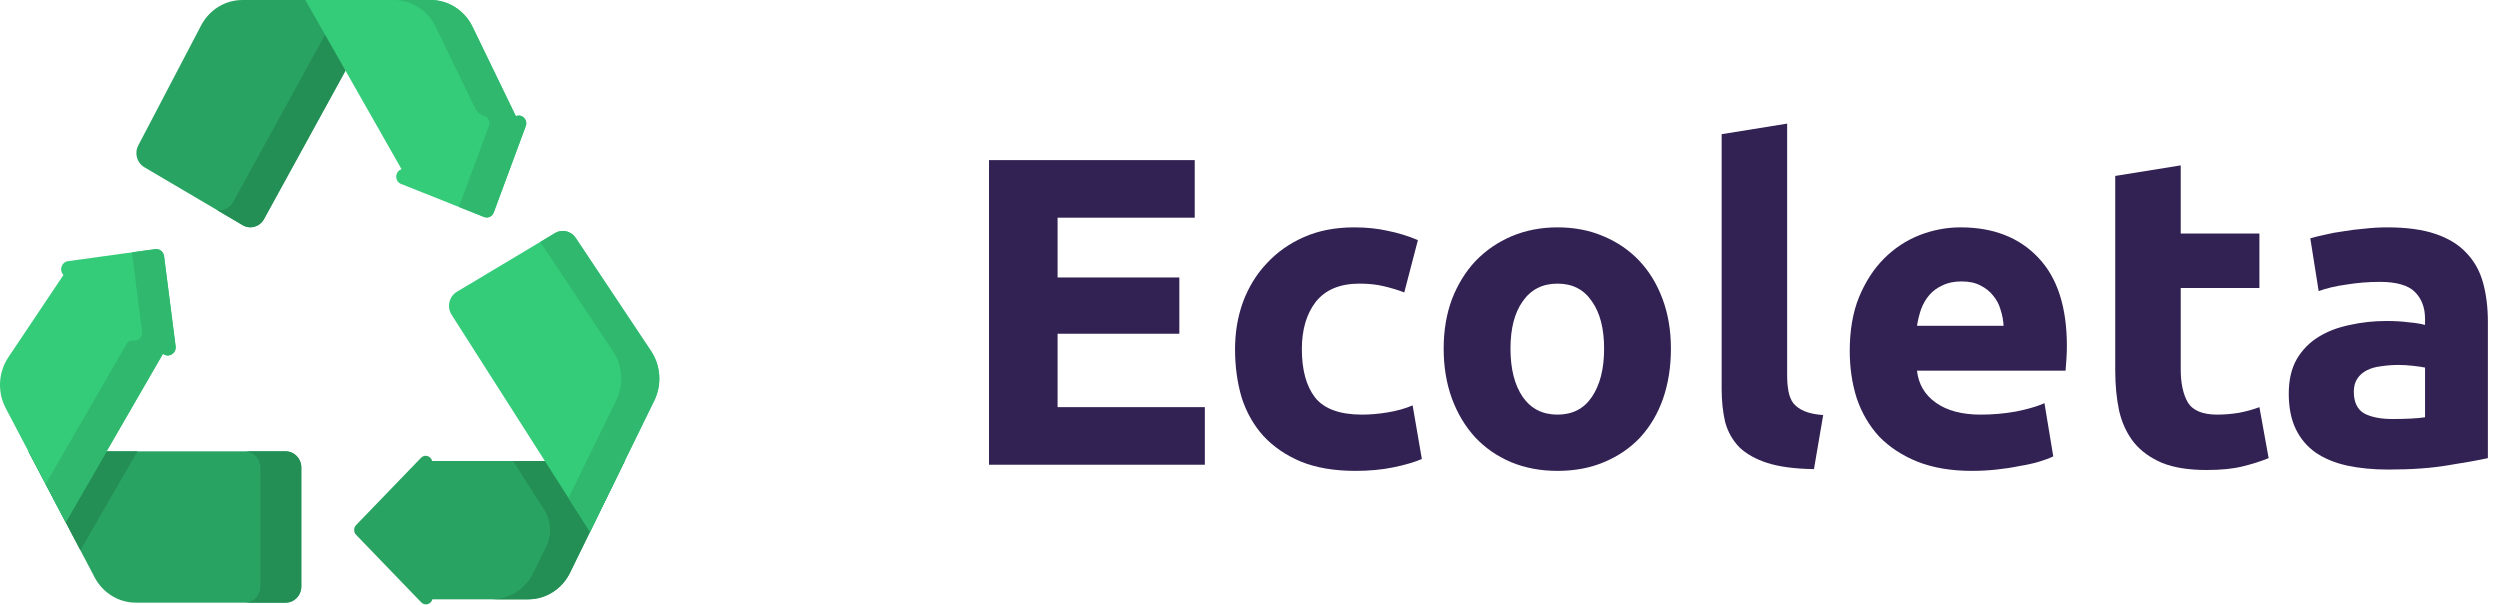
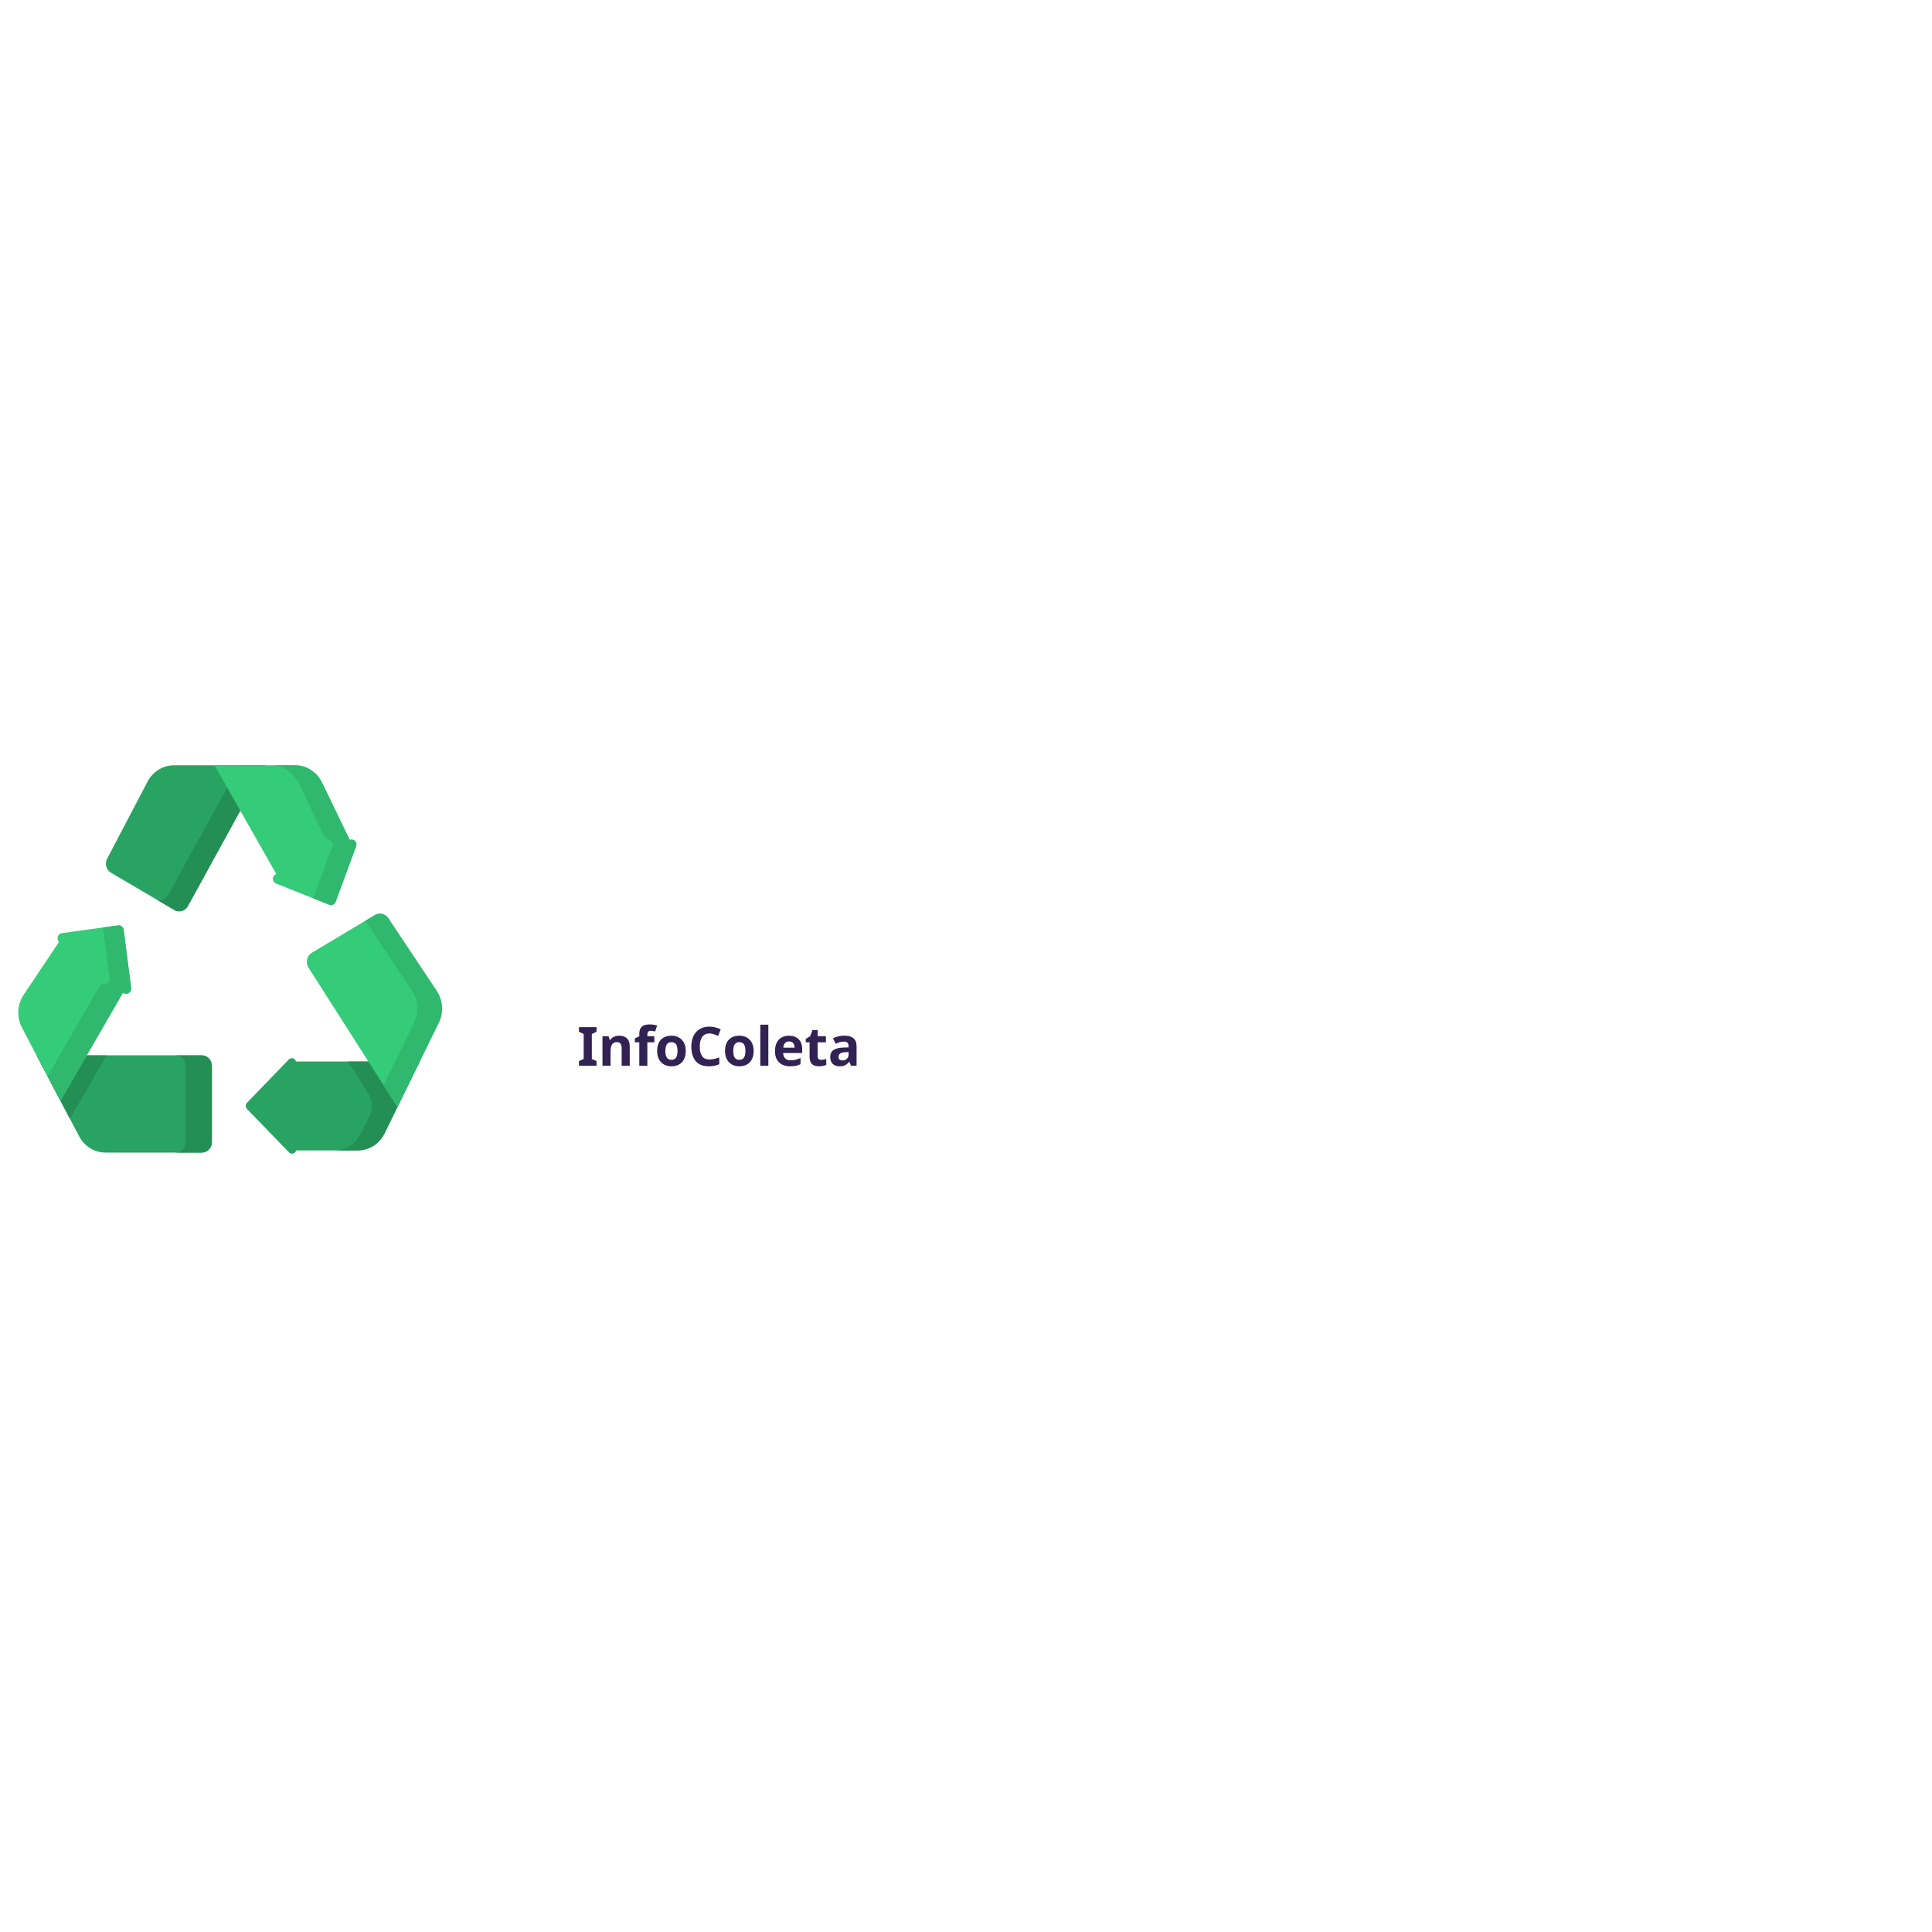
- <svg xmlns="http://www.w3.org/2000/svg" width="182" height="44" viewBox="0 0 182 44" fill="none">
-   <path d="M72 33.832V11.656H86.976V15.848H76.992V20.2H85.856V24.296H76.992V29.64H87.712V33.832H72Z" fill="#322153" />
-   <path d="M89.911 25.416C89.911 24.2 90.103 23.059 90.487 21.992C90.893 20.904 91.469 19.965 92.215 19.176C92.962 18.365 93.869 17.725 94.935 17.256C96.002 16.787 97.218 16.552 98.583 16.552C99.479 16.552 100.301 16.637 101.047 16.808C101.794 16.957 102.519 17.181 103.223 17.48L102.231 21.288C101.783 21.117 101.293 20.968 100.759 20.84C100.226 20.712 99.629 20.648 98.967 20.648C97.559 20.648 96.503 21.085 95.799 21.96C95.117 22.835 94.775 23.987 94.775 25.416C94.775 26.931 95.095 28.104 95.735 28.936C96.397 29.768 97.538 30.184 99.159 30.184C99.735 30.184 100.354 30.131 101.015 30.024C101.677 29.917 102.285 29.747 102.839 29.512L103.511 33.416C102.957 33.651 102.263 33.853 101.431 34.024C100.599 34.195 99.682 34.28 98.679 34.28C97.143 34.28 95.821 34.056 94.711 33.608C93.602 33.139 92.685 32.509 91.959 31.72C91.255 30.931 90.733 30.003 90.391 28.936C90.071 27.848 89.911 26.675 89.911 25.416Z" fill="#322153" />
-   <path d="M121.643 25.384C121.643 26.707 121.451 27.923 121.067 29.032C120.683 30.12 120.128 31.059 119.403 31.848C118.677 32.616 117.803 33.213 116.779 33.64C115.776 34.067 114.645 34.28 113.387 34.28C112.149 34.28 111.019 34.067 109.995 33.64C108.992 33.213 108.128 32.616 107.403 31.848C106.677 31.059 106.112 30.12 105.707 29.032C105.301 27.923 105.099 26.707 105.099 25.384C105.099 24.061 105.301 22.856 105.707 21.768C106.133 20.68 106.709 19.752 107.435 18.984C108.181 18.216 109.056 17.619 110.059 17.192C111.083 16.765 112.192 16.552 113.387 16.552C114.603 16.552 115.712 16.765 116.715 17.192C117.739 17.619 118.613 18.216 119.339 18.984C120.064 19.752 120.629 20.68 121.035 21.768C121.44 22.856 121.643 24.061 121.643 25.384ZM116.779 25.384C116.779 23.912 116.48 22.76 115.883 21.928C115.307 21.075 114.475 20.648 113.387 20.648C112.299 20.648 111.456 21.075 110.859 21.928C110.261 22.76 109.963 23.912 109.963 25.384C109.963 26.856 110.261 28.029 110.859 28.904C111.456 29.757 112.299 30.184 113.387 30.184C114.475 30.184 115.307 29.757 115.883 28.904C116.48 28.029 116.779 26.856 116.779 25.384Z" fill="#322153" />
-   <path d="M132.056 34.152C130.67 34.131 129.539 33.981 128.664 33.704C127.811 33.427 127.128 33.043 126.616 32.552C126.126 32.04 125.784 31.432 125.592 30.728C125.422 30.003 125.336 29.192 125.336 28.296V9.768L130.104 9V27.336C130.104 27.763 130.136 28.147 130.2 28.488C130.264 28.829 130.382 29.117 130.552 29.352C130.744 29.587 131.011 29.779 131.352 29.928C131.694 30.077 132.152 30.173 132.728 30.216L132.056 34.152Z" fill="#322153" />
-   <path d="M134.661 25.544C134.661 24.051 134.885 22.749 135.333 21.64C135.803 20.509 136.411 19.571 137.157 18.824C137.904 18.077 138.757 17.512 139.717 17.128C140.699 16.744 141.701 16.552 142.725 16.552C145.115 16.552 147.003 17.288 148.389 18.76C149.776 20.211 150.469 22.355 150.469 25.192C150.469 25.469 150.459 25.779 150.437 26.12C150.416 26.44 150.395 26.728 150.373 26.984H139.557C139.664 27.965 140.123 28.744 140.933 29.32C141.744 29.896 142.832 30.184 144.197 30.184C145.072 30.184 145.925 30.109 146.757 29.96C147.611 29.789 148.304 29.587 148.837 29.352L149.477 33.224C149.221 33.352 148.88 33.48 148.453 33.608C148.027 33.736 147.547 33.843 147.013 33.928C146.501 34.035 145.947 34.12 145.349 34.184C144.752 34.248 144.155 34.28 143.557 34.28C142.043 34.28 140.72 34.056 139.589 33.608C138.48 33.16 137.552 32.552 136.805 31.784C136.08 30.995 135.536 30.067 135.173 29C134.832 27.933 134.661 26.781 134.661 25.544ZM145.861 23.72C145.84 23.315 145.765 22.92 145.637 22.536C145.531 22.152 145.349 21.811 145.093 21.512C144.859 21.213 144.549 20.968 144.165 20.776C143.803 20.584 143.344 20.488 142.789 20.488C142.256 20.488 141.797 20.584 141.413 20.776C141.029 20.947 140.709 21.181 140.453 21.48C140.197 21.779 139.995 22.131 139.845 22.536C139.717 22.92 139.621 23.315 139.557 23.72H145.861Z" fill="#322153" />
-   <path d="M153.989 12.808L158.757 12.04V17H164.485V20.968H158.757V26.888C158.757 27.891 158.927 28.691 159.269 29.288C159.631 29.885 160.346 30.184 161.413 30.184C161.925 30.184 162.447 30.141 162.981 30.056C163.535 29.949 164.037 29.811 164.485 29.64L165.157 33.352C164.581 33.587 163.941 33.789 163.237 33.96C162.533 34.131 161.669 34.216 160.645 34.216C159.343 34.216 158.266 34.045 157.413 33.704C156.559 33.341 155.877 32.851 155.365 32.232C154.853 31.592 154.49 30.824 154.277 29.928C154.085 29.032 153.989 28.04 153.989 26.952V12.808Z" fill="#322153" />
-   <path d="M174.174 30.504C174.644 30.504 175.092 30.493 175.519 30.472C175.945 30.451 176.286 30.419 176.543 30.376V26.76C176.351 26.717 176.062 26.675 175.678 26.632C175.294 26.589 174.942 26.568 174.622 26.568C174.174 26.568 173.748 26.6 173.342 26.664C172.958 26.707 172.617 26.803 172.318 26.952C172.02 27.101 171.785 27.304 171.615 27.56C171.444 27.816 171.358 28.136 171.358 28.52C171.358 29.267 171.604 29.789 172.094 30.088C172.606 30.365 173.3 30.504 174.174 30.504ZM173.79 16.552C175.198 16.552 176.372 16.712 177.311 17.032C178.249 17.352 178.996 17.811 179.55 18.408C180.126 19.005 180.532 19.731 180.767 20.584C181.001 21.437 181.118 22.387 181.118 23.432V33.352C180.436 33.501 179.487 33.672 178.271 33.864C177.054 34.077 175.582 34.184 173.854 34.184C172.767 34.184 171.775 34.088 170.879 33.896C170.004 33.704 169.246 33.395 168.606 32.968C167.966 32.52 167.476 31.944 167.134 31.24C166.793 30.536 166.622 29.672 166.622 28.648C166.622 27.667 166.814 26.835 167.199 26.152C167.604 25.469 168.137 24.925 168.799 24.52C169.46 24.115 170.217 23.827 171.071 23.656C171.924 23.464 172.809 23.368 173.727 23.368C174.345 23.368 174.889 23.4 175.358 23.464C175.849 23.507 176.244 23.571 176.543 23.656V23.208C176.543 22.397 176.297 21.747 175.807 21.256C175.316 20.765 174.463 20.52 173.246 20.52C172.436 20.52 171.636 20.584 170.846 20.712C170.057 20.819 169.374 20.979 168.799 21.192L168.19 17.352C168.468 17.267 168.809 17.181 169.215 17.096C169.641 16.989 170.1 16.904 170.59 16.84C171.081 16.755 171.593 16.691 172.127 16.648C172.681 16.584 173.236 16.552 173.79 16.552Z" fill="#322153" />
-   <path d="M14.642 1.85L10.067 10.586C9.772 11.15 9.966 11.855 10.505 12.172L17.668 16.392C18.214 16.714 18.908 16.516 19.218 15.95L27.974 0.001H17.64C16.389 0.001 15.239 0.71 14.642 1.85Z" fill="#29A361" />
-   <path d="M27.974 0L19.218 15.95C18.907 16.515 18.214 16.714 17.668 16.392L15.798 15.291C16.254 15.367 16.728 15.15 16.97 14.71L25.047 0H27.974Z" fill="#248F55" />
-   <path d="M37.555 8.459L34.4 1.949C33.821 0.755 32.641 0.001 31.351 0.001H22.228L29.233 12.317C29.21 12.327 29.187 12.338 29.164 12.349C28.723 12.554 28.741 13.209 29.192 13.389L35.241 15.796C35.521 15.908 35.836 15.762 35.943 15.472L38.275 9.18C38.447 8.714 37.995 8.265 37.555 8.459Z" fill="#34CB79" />
-   <path d="M38.275 9.179L35.943 15.472C35.836 15.763 35.521 15.908 35.241 15.796L33.41 15.067L35.592 9.179C35.716 8.845 35.518 8.52 35.234 8.435C34.963 8.353 34.732 8.17 34.606 7.909L31.716 1.949C31.138 0.755 29.959 0 28.669 0H31.351C32.641 0 33.82 0.755 34.399 1.949L37.555 8.459C37.995 8.265 38.447 8.714 38.275 9.179Z" fill="#2FB86E" />
-   <path d="M31.459 33.559C31.374 33.198 30.924 33.043 30.65 33.328L25.922 38.227C25.734 38.422 25.734 38.739 25.922 38.934L30.668 43.853C30.941 44.135 31.386 43.984 31.476 43.629H38.455C39.74 43.629 40.916 42.881 41.497 41.693L45.479 33.559H31.459V33.559Z" fill="#29A361" />
-   <path d="M37.351 33.559L39.614 37.108C40.125 37.91 40.182 38.935 39.762 39.793L38.831 41.694C38.251 42.881 37.075 43.629 35.79 43.629H38.455C39.739 43.629 40.916 42.881 41.497 41.694L45.479 33.559H37.351V33.559Z" fill="#248F55" />
-   <path d="M21.935 42.694V34.036C21.935 33.385 21.426 32.857 20.798 32.857H2.068L6.888 42.028C7.486 43.165 8.635 43.872 9.884 43.872H20.798C21.426 43.872 21.935 43.345 21.935 42.694Z" fill="#29A361" />
-   <path d="M10.011 32.858L5.852 40.057L2.068 32.858H10.011Z" fill="#248F55" />
-   <path d="M21.935 34.036V42.694C21.935 43.345 21.426 43.872 20.798 43.872H17.815C18.443 43.872 18.952 43.345 18.952 42.694V34.036C18.952 33.385 18.443 32.858 17.815 32.858H20.798C21.426 32.858 21.935 33.385 21.935 34.036Z" fill="#248F55" />
-   <path d="M12.785 25.207L11.944 18.647C11.902 18.323 11.615 18.095 11.302 18.138L4.948 19.013C4.469 19.079 4.291 19.682 4.619 20.018L0.609 26.008C-0.127 27.106 -0.201 28.54 0.416 29.714L4.78 38.017L11.865 25.751C11.868 25.753 11.87 25.755 11.873 25.757C12.277 26.075 12.851 25.728 12.785 25.207Z" fill="#34CB79" />
-   <path d="M11.873 25.757C11.87 25.755 11.868 25.753 11.866 25.751L4.78 38.016L3.322 35.244L9.09 25.259L9.25 24.982C9.337 24.83 9.508 24.765 9.675 24.798C9.676 24.799 9.677 24.799 9.678 24.799C10.033 24.865 10.398 24.558 10.344 24.136L9.605 18.371L11.302 18.138C11.614 18.095 11.902 18.323 11.944 18.646L12.785 25.207C12.852 25.729 12.277 26.075 11.873 25.757Z" fill="#2FB86E" />
-   <path d="M47.396 25.557L41.91 17.32C41.574 16.814 40.919 16.662 40.406 16.968L33.257 21.244C32.69 21.583 32.516 22.348 32.877 22.914L42.955 38.715L47.631 29.164C48.197 28.008 48.106 26.624 47.396 25.557Z" fill="#34CB79" />
-   <path d="M47.63 29.165L42.954 38.715L41.386 36.255L44.857 29.164C45.423 28.008 45.333 26.624 44.622 25.557L39.331 17.612L40.406 16.969C40.919 16.661 41.574 16.814 41.91 17.32L47.396 25.557C48.107 26.624 48.196 28.009 47.63 29.165Z" fill="#2FB86E" />
+ <svg xmlns="http://www.w3.org/2000/svg" xmlns:ns1="https://boxy-svg.com" viewBox="0 0 500 500">
+   <defs>
+     <style ns1:fonts="Ubuntu">@font-face { font-family: Ubuntu; font-variant: normal; font-style: normal; font-weight: bold; }</style>
+   </defs>
+   <g id="Camada_x0020_1" transform="matrix(0.027982, 0, 0, 0.027982, -20.68578, 122.8956)" style="">
+     <g id="logo.svg">
+       <path class="fil0" d="M2104 2837l-374 713c-24,46 -8,104 36,130l585 344c44,27 101,10 126,-36l715 -1302 -844 0c-102,0 -196,58 -244,151z" style="fill: rgb(41, 163, 97);" />
+       <path class="fil1" d="M3192 2686l-715 1302c-25,46 -82,63 -126,36l-153 -90c37,7 76,-11 96,-47l659 -1201 239 0z" style="fill: rgb(36, 143, 85);" />
+       <path class="fil2" d="M3974 3377l-257 -532c-48,-97 -144,-159 -249,-159l-745 0 572 1006c-2,0 -4,1 -6,2 -36,17 -34,70 2,85l494 197c23,9 49,-3 58,-27l190 -514c14,-37 -23,-74 -59,-58z" style="fill: rgb(52, 203, 121);" />
+       <path class="fil3" d="M4033 3435l-190 514c-9,24 -35,36 -58,27l-149 -60 178 -481c10,-27 -6,-53 -29,-60 -22,-7 -41,-22 -52,-43l-235 -487c-48,-97 -144,-159 -249,-159l219 0c105,0 201,62 249,159l257 532c36,-16 73,20 59,58z" style="fill: rgb(47, 184, 110);" />
+       <path class="fil0" d="M3477 5426c-7,-30 -44,-42 -67,-19l-386 400c-15,16 -15,42 0,58l388 401c22,23 59,11 66,-18l570 0c105,0 201,-61 248,-158l325 -664 -1144 0 0 0z" style="fill: rgb(41, 163, 97);" />
+       <path class="fil1" d="M3957 5426l185 290c42,65 47,149 12,219l-76 155c-47,97 -143,158 -248,158l218 0c104,0 201,-61 248,-158l325 -664 -664 0 0 0z" style="fill: rgb(36, 143, 85);" />
+       <path class="fil0" d="M2699 6172l0 -707c0,-53 -42,-97 -93,-97l-1529 0 394 749c48,93 142,151 244,151l891 0c51,0 93,-43 93,-96z" style="fill: rgb(41, 163, 97);" />
+       <polygon class="fil1" points="1726,5369 1386,5956 1077,5369 " style="fill: rgb(36, 143, 85);" />
+       <path class="fil1" d="M2699 5465l0 707c0,53 -42,96 -93,96l-243 0c51,0 92,-43 92,-96l0 -707c0,-53 -41,-96 -92,-96l243 0c51,0 93,43 93,96z" style="fill: rgb(36, 143, 85);" />
+       <path class="fil2" d="M1952 4744l-69 -536c-3,-26 -27,-45 -52,-41l-519 71c-39,6 -53,55 -27,82l-327 489c-60,90 -66,207 -16,303l356 678 579 -1002c0,0 0,1 1,1 33,26 79,-3 74,-45z" style="fill: rgb(52, 203, 121);" />
+       <path class="fil3" d="M1877 4789c0,0 0,-1 0,-1l-579 1002 -119 -227 471 -815 13 -22c8,-13 21,-18 35,-15 0,0 0,0 0,0 29,5 59,-20 55,-54l-61 -471 139 -19c25,-4 49,15 52,41l69 536c5,43 -41,71 -75,45z" style="fill: rgb(47, 184, 110);" />
+       <path class="fil2" d="M4778 4773l-448 -673c-28,-41 -81,-54 -123,-29l-584 349c-46,28 -60,90 -31,137l823 1290 382 -780c46,-94 39,-207 -19,-294z" style="fill: rgb(52, 203, 121);" />
+       <path class="fil3" d="M4797 5067l-382 780 -128 -201 283 -579c46,-94 39,-207 -19,-294l-432 -649 88 -53c42,-25 95,-12 123,29l448 673c58,87 65,200 19,294z" style="fill: rgb(47, 184, 110);" />
+     </g>
+     <text x="6078" y="5465" class="fil4 fnt0" style="white-space: pre; fill: rgb(50, 33, 83); font-family: Ubuntu; font-size: 500px; font-weight: 700; line-height: 4233.33px; perspective-origin: 12104.1px 0px;">InfoColeta</text>
+   </g>
</svg>
